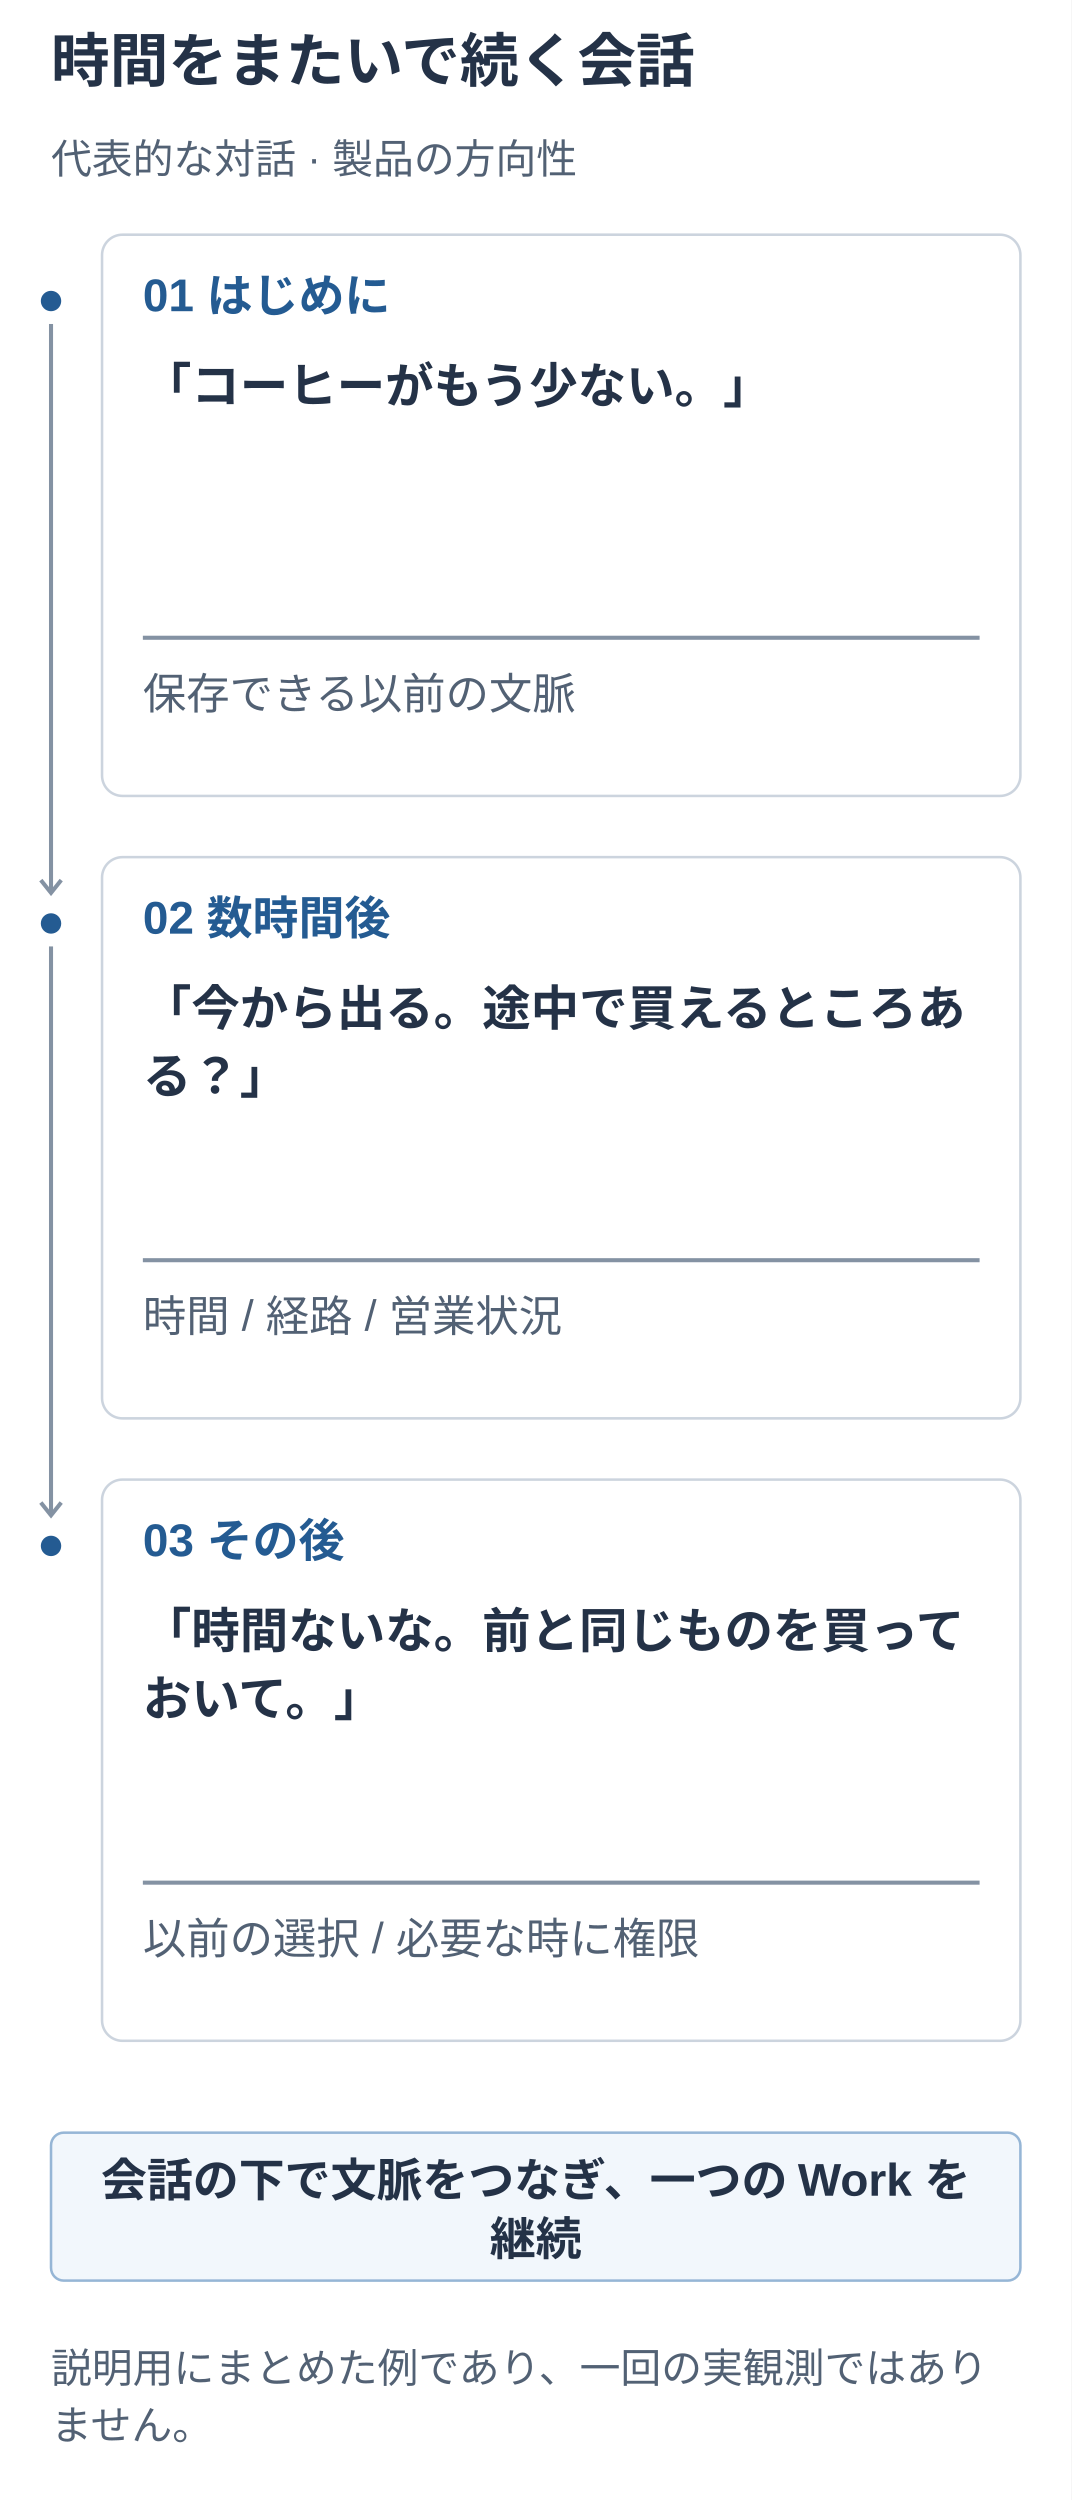
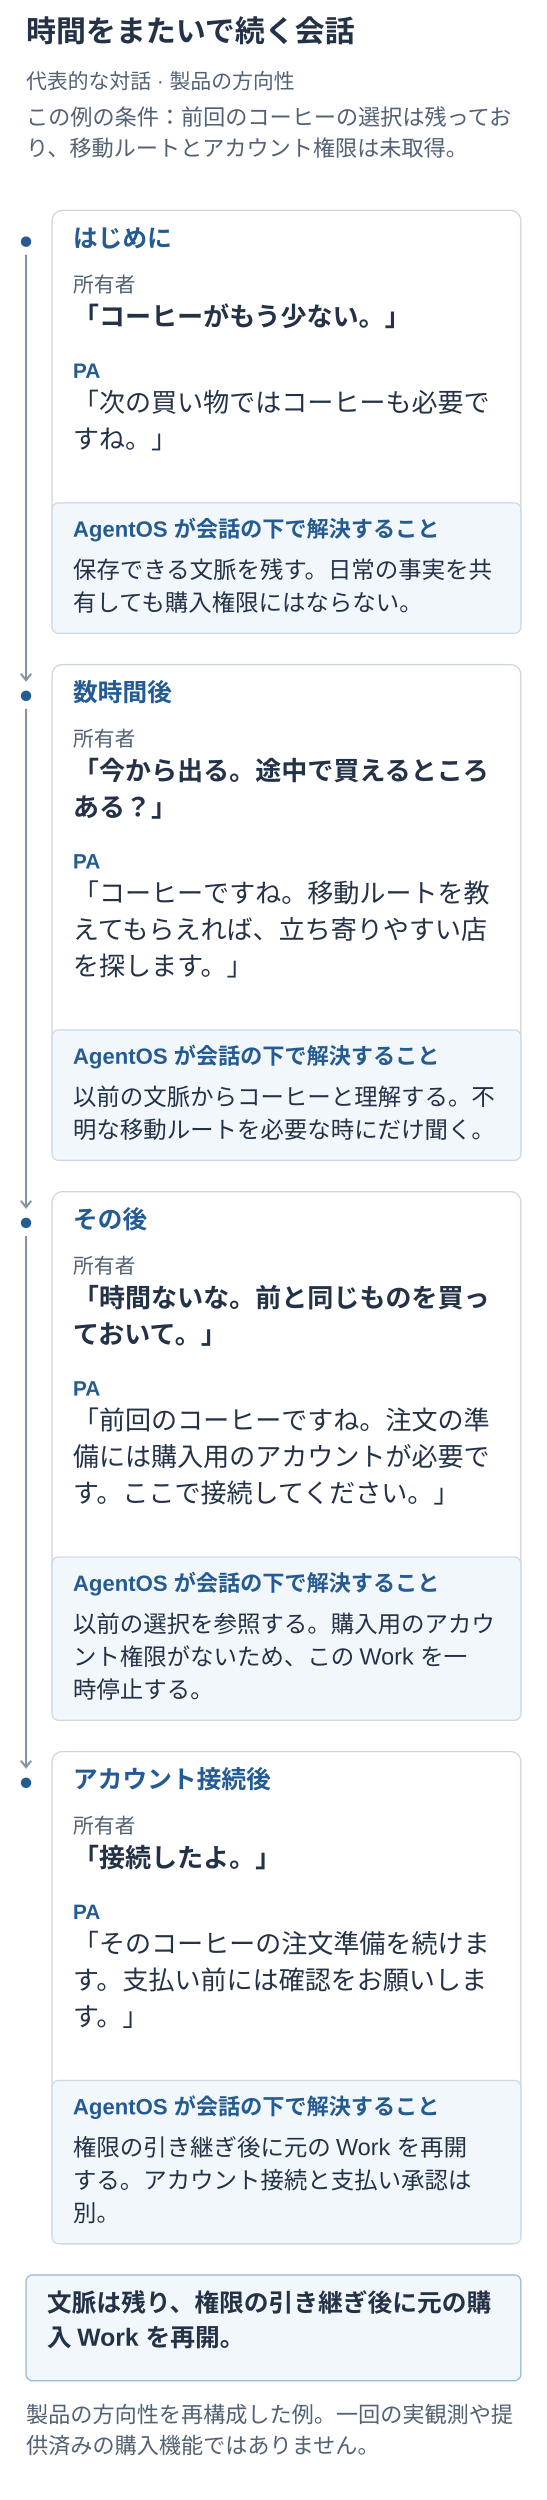
- <svg xmlns="http://www.w3.org/2000/svg" width="420" height="980" viewBox="0 0 420 980" role="img" aria-labelledby="title desc">
+ <svg xmlns="http://www.w3.org/2000/svg" width="420" height="1920" viewBox="0 0 420 1920" role="img" aria-labelledby="title desc">
  <style>text{font-family:Arial,"Noto Sans",sans-serif;fill:#243247} .bold{font-weight:700} .muted{fill:#526174} .blue{fill:#245b92}</style>
-   <rect width="420" height="980" fill="#fff" />
+   <rect width="420" height="1920" fill="#fff" />
  <text x="20" y="32.0" font-size="23" class="bold" text-anchor="start">時間をまたいで続く会話</text>
  <text x="20" y="68" font-size="16" class="muted" text-anchor="start">代表的な対話 · 製品の方向性</text>
-   <rect x="40" y="92" width="360" height="220" rx="8" fill="#fff" stroke="#ccd4de" />
-   <text x="56" y="122" font-size="18" class="blue bold" text-anchor="start">01  はじめに</text>
-   <text x="56" y="158.0" font-size="19" class="bold" text-anchor="start">「コーヒーがもう少ない。」</text>
-   <path d="M56 250H384" fill="none" stroke="#8492a3" stroke-width="1.6" />
-   <text x="56" y="278.0" font-size="17" class="muted" text-anchor="start">保存できる以前の文脈</text>
-   <circle cx="20" cy="118" r="4" fill="#245b92" />
-   <path d="M20 127 L20 350" fill="none" stroke="#8492a3" stroke-width="1.6" />
-   <path d="M16 345 L20 350 L24 345" fill="none" stroke="#8492a3" stroke-width="1.6" />
-   <rect x="40" y="336" width="360" height="220" rx="8" fill="#fff" stroke="#ccd4de" />
-   <text x="56" y="366" font-size="18" class="blue bold" text-anchor="start">02  数時間後</text>
-   <text x="56" y="402.0" font-size="19" class="bold" text-anchor="start">「今から出る。途中で買えるところあ</text>
-   <text x="56" y="428.6" font-size="19" class="bold" text-anchor="start">る？」</text>
-   <path d="M56 494H384" fill="none" stroke="#8492a3" stroke-width="1.6" />
-   <text x="56" y="522.0" font-size="17" class="muted" text-anchor="start">時間 / 経路 / 営業状況</text>
-   <circle cx="20" cy="362" r="4" fill="#245b92" />
-   <path d="M20 371 L20 594" fill="none" stroke="#8492a3" stroke-width="1.6" />
-   <path d="M16 589 L20 594 L24 589" fill="none" stroke="#8492a3" stroke-width="1.6" />
-   <rect x="40" y="580" width="360" height="220" rx="8" fill="#fff" stroke="#ccd4de" />
-   <text x="56" y="610" font-size="18" class="blue bold" text-anchor="start">03  その後</text>
-   <text x="56" y="646.0" font-size="19" class="bold" text-anchor="start">「時間ないな。前と同じものを買って</text>
-   <text x="56" y="672.6" font-size="19" class="bold" text-anchor="start">おいて。」</text>
-   <path d="M56 738H384" fill="none" stroke="#8492a3" stroke-width="1.6" />
-   <text x="56" y="766.0" font-size="17" class="muted" text-anchor="start">以前の選択 / 必要な時に権限</text>
-   <circle cx="20" cy="606" r="4" fill="#245b92" />
-   <rect x="20" y="836" width="380" height="58" rx="5" fill="#f2f7fc" stroke="#96b6d6" />
-   <text x="210.0" y="861" font-size="18" class="bold" text-anchor="middle">会話の下で文脈をつなぎ、一つの Work を</text>
-   <text x="210.0" y="884" font-size="18" class="bold" text-anchor="middle">継続</text>
-   <text x="20" y="934.0" font-size="16" class="muted" text-anchor="start">説明用にまとめた例であり、一回の実観測ではあり</text>
-   <text x="20" y="956.4" font-size="16" class="muted" text-anchor="start">ません。</text>
+   <text x="20" y="96.0" font-size="17" class="muted" text-anchor="start">この例の条件：前回のコーヒーの選択は残ってお</text>
+   <text x="20" y="119.8" font-size="17" class="muted" text-anchor="start">り、移動ルートとアカウント権限は未取得。</text>
+   <rect x="40" y="161.6" width="360" height="324.8" rx="8" fill="#fff" stroke="#ccd4de" />
+   <text x="56" y="189.6" font-size="19" class="blue bold" text-anchor="start">はじめに</text>
+   <text x="56" y="224.2" font-size="16" class="muted" text-anchor="start">所有者</text>
+   <text x="56" y="250.2" font-size="20" class="bold" text-anchor="start">「コーヒーがもう少ない。」</text>
+   <text x="56" y="290.2" font-size="16" class="blue bold" text-anchor="start">PA</text>
+   <text x="56" y="316.2" font-size="20" class="" text-anchor="start">「次の買い物ではコーヒーも必要で</text>
+   <text x="56" y="344.2" font-size="20" class="" text-anchor="start">すね。」</text>
+   <rect x="40" y="386.2" width="360" height="100.2" rx="5" fill="#f2f7fc" stroke="#ccd8e6" />
+   <text x="56" y="412.2" font-size="17" class="blue bold" text-anchor="start">AgentOS が会話の下で解決すること</text>
+   <text x="56" y="444.0" font-size="18" class="" text-anchor="start">保存できる文脈を残す。日常の事実を共</text>
+   <text x="56" y="469.2" font-size="18" class="" text-anchor="start">有しても購入権限にはならない。</text>
+   <circle cx="20" cy="185.6" r="4" fill="#245b92" />
+   <path d="M20 195.6 L20 522.4" fill="none" stroke="#8492a3" stroke-width="1.6" />
+   <path d="M16 517.4 L20 522.4 L24 517.4" fill="none" stroke="#8492a3" stroke-width="1.6" />
+   <rect x="40" y="510.4" width="360" height="380.8" rx="8" fill="#fff" stroke="#ccd4de" />
+   <text x="56" y="538.4" font-size="19" class="blue bold" text-anchor="start">数時間後</text>
+   <text x="56" y="573.0" font-size="16" class="muted" text-anchor="start">所有者</text>
+   <text x="56" y="599.0" font-size="20" class="bold" text-anchor="start">「今から出る。途中で買えるところ</text>
+   <text x="56" y="627.0" font-size="20" class="bold" text-anchor="start">ある？」</text>
+   <text x="56" y="667.0" font-size="16" class="blue bold" text-anchor="start">PA</text>
+   <text x="56" y="693.0" font-size="20" class="" text-anchor="start">「コーヒーですね。移動ルートを教</text>
+   <text x="56" y="721.0" font-size="20" class="" text-anchor="start">えてもらえれば、立ち寄りやすい店</text>
+   <text x="56" y="749.0" font-size="20" class="" text-anchor="start">を探します。」</text>
+   <rect x="40" y="791.0" width="360" height="100.2" rx="5" fill="#f2f7fc" stroke="#ccd8e6" />
+   <text x="56" y="817.0" font-size="17" class="blue bold" text-anchor="start">AgentOS が会話の下で解決すること</text>
+   <text x="56" y="848.8" font-size="18" class="" text-anchor="start">以前の文脈からコーヒーと理解する。不</text>
+   <text x="56" y="874.0" font-size="18" class="" text-anchor="start">明な移動ルートを必要な時にだけ聞く。</text>
+   <circle cx="20" cy="534.4" r="4" fill="#245b92" />
+   <path d="M20 544.4 L20 927.2" fill="none" stroke="#8492a3" stroke-width="1.6" />
+   <path d="M16 922.2 L20 927.2 L24 922.2" fill="none" stroke="#8492a3" stroke-width="1.6" />
+   <rect x="40" y="915.2" width="360" height="406.0" rx="8" fill="#fff" stroke="#ccd4de" />
+   <text x="56" y="943.2" font-size="19" class="blue bold" text-anchor="start">その後</text>
+   <text x="56" y="977.8" font-size="16" class="muted" text-anchor="start">所有者</text>
+   <text x="56" y="1003.8" font-size="20" class="bold" text-anchor="start">「時間ないな。前と同じものを買っ</text>
+   <text x="56" y="1031.8" font-size="20" class="bold" text-anchor="start">ておいて。」</text>
+   <text x="56" y="1071.8" font-size="16" class="blue bold" text-anchor="start">PA</text>
+   <text x="56" y="1097.8" font-size="20" class="" text-anchor="start">「前回のコーヒーですね。注文の準</text>
+   <text x="56" y="1125.8" font-size="20" class="" text-anchor="start">備には購入用のアカウントが必要で</text>
+   <text x="56" y="1153.8" font-size="20" class="" text-anchor="start">す。ここで接続してください。」</text>
+   <rect x="40" y="1195.8" width="360" height="125.4" rx="5" fill="#f2f7fc" stroke="#ccd8e6" />
+   <text x="56" y="1221.8" font-size="17" class="blue bold" text-anchor="start">AgentOS が会話の下で解決すること</text>
+   <text x="56" y="1253.6" font-size="18" class="" text-anchor="start">以前の選択を参照する。購入用のアカウ</text>
+   <text x="56" y="1278.8" font-size="18" class="" text-anchor="start">ント権限がないため、この Work を一</text>
+   <text x="56" y="1304" font-size="18" class="" text-anchor="start">時停止する。</text>
+   <circle cx="20" cy="939.2" r="4" fill="#245b92" />
+   <path d="M20 949.2 L20 1357.2" fill="none" stroke="#8492a3" stroke-width="1.6" />
+   <path d="M16 1352.2 L20 1357.2 L24 1352.2" fill="none" stroke="#8492a3" stroke-width="1.6" />
+   <rect x="40" y="1345.2" width="360" height="378.0" rx="8" fill="#fff" stroke="#ccd4de" />
+   <text x="56" y="1373.2" font-size="19" class="blue bold" text-anchor="start">アカウント接続後</text>
+   <text x="56" y="1407.8" font-size="16" class="muted" text-anchor="start">所有者</text>
+   <text x="56" y="1433.8" font-size="20" class="bold" text-anchor="start">「接続したよ。」</text>
+   <text x="56" y="1473.8" font-size="16" class="blue bold" text-anchor="start">PA</text>
+   <text x="56" y="1499.8" font-size="20" class="" text-anchor="start">「そのコーヒーの注文準備を続けま</text>
+   <text x="56" y="1527.8" font-size="20" class="" text-anchor="start">す。支払い前には確認をお願いしま</text>
+   <text x="56" y="1555.8" font-size="20" class="" text-anchor="start">す。」</text>
+   <rect x="40" y="1597.8" width="360" height="125.4" rx="5" fill="#f2f7fc" stroke="#ccd8e6" />
+   <text x="56" y="1623.8" font-size="17" class="blue bold" text-anchor="start">AgentOS が会話の下で解決すること</text>
+   <text x="56" y="1655.6" font-size="18" class="" text-anchor="start">権限の引き継ぎ後に元の Work を再開</text>
+   <text x="56" y="1680.8" font-size="18" class="" text-anchor="start">する。アカウント接続と支払い承認は</text>
+   <text x="56" y="1706.0" font-size="18" class="" text-anchor="start">別。</text>
+   <circle cx="20" cy="1369.2" r="4" fill="#245b92" />
+   <rect x="20" y="1747.2" width="380" height="81.2" rx="5" fill="#f2f7fc" stroke="#96b6d6" />
+   <text x="36" y="1775.2" font-size="19" class="bold" text-anchor="start">文脈は残り、権限の引き継ぎ後に元の購</text>
+   <text x="36" y="1801.8" font-size="19" class="bold" text-anchor="start">入 Work を再開。</text>
+   <text x="20" y="1860.4" font-size="17" class="muted" text-anchor="start">製品の方向性を再構成した例。一回の実観測や提</text>
+   <text x="20" y="1884.2" font-size="17" class="muted" text-anchor="start">供済みの購入機能ではありません。</text>
</svg>
